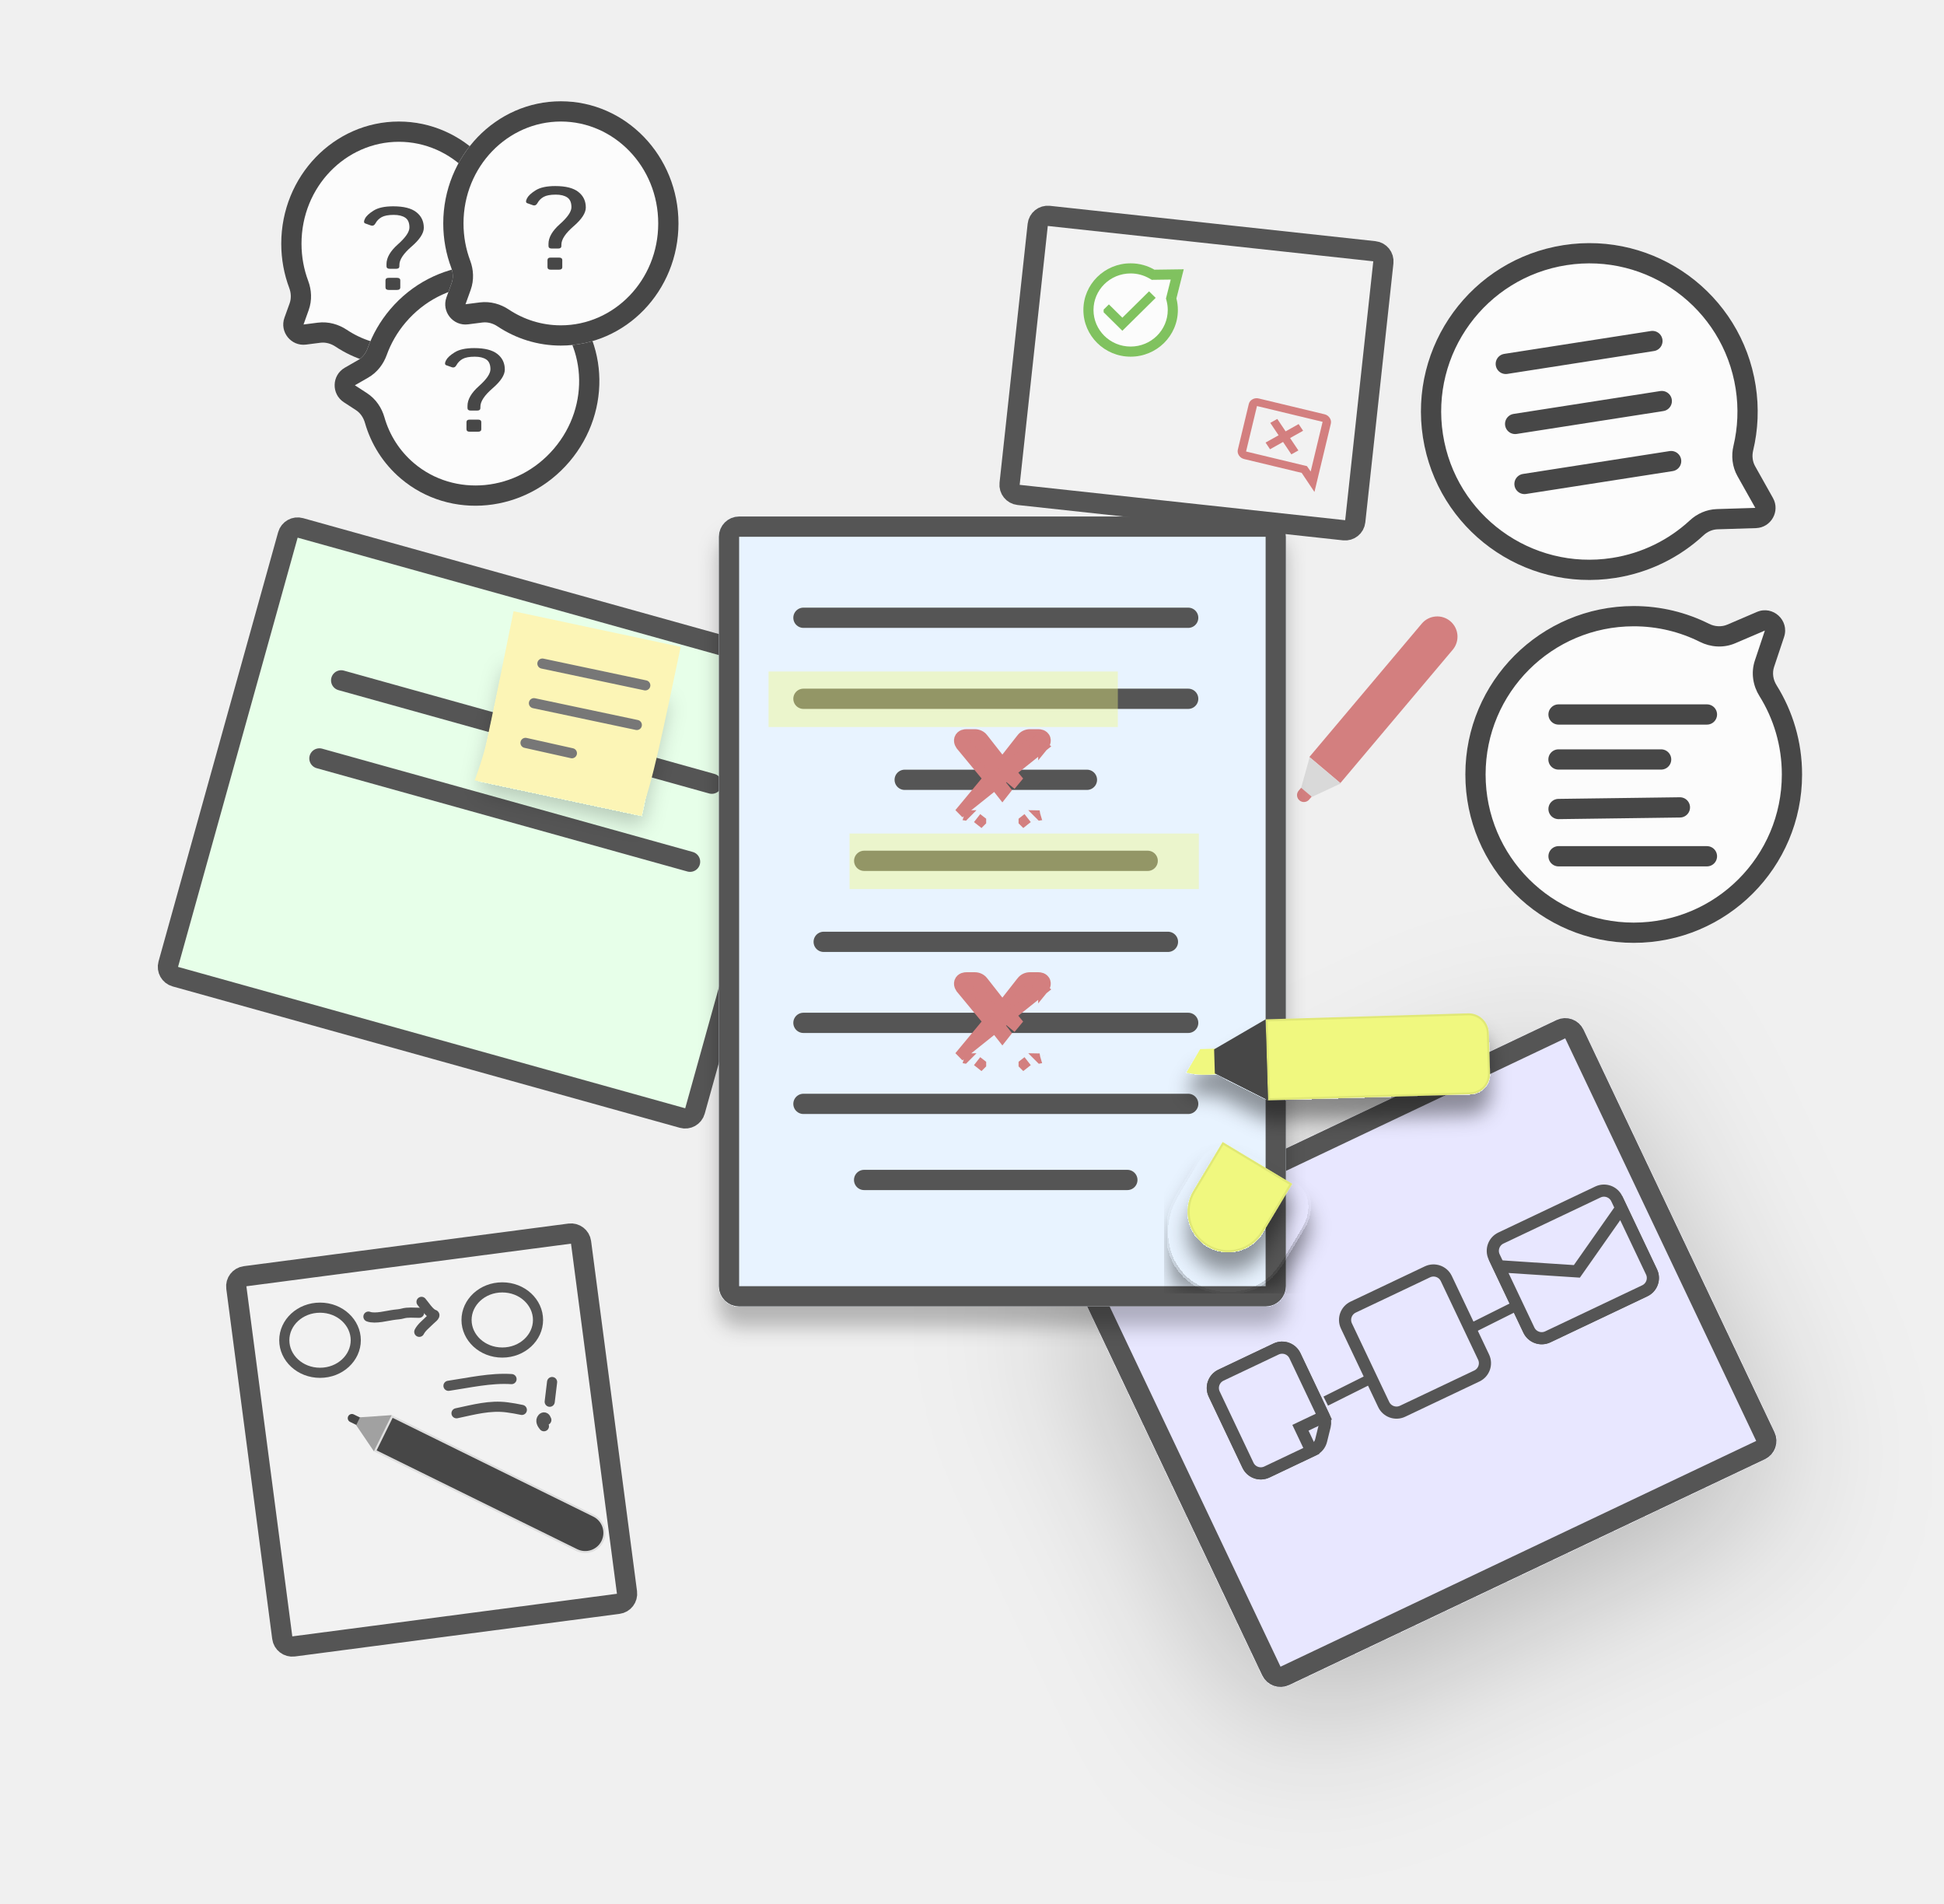
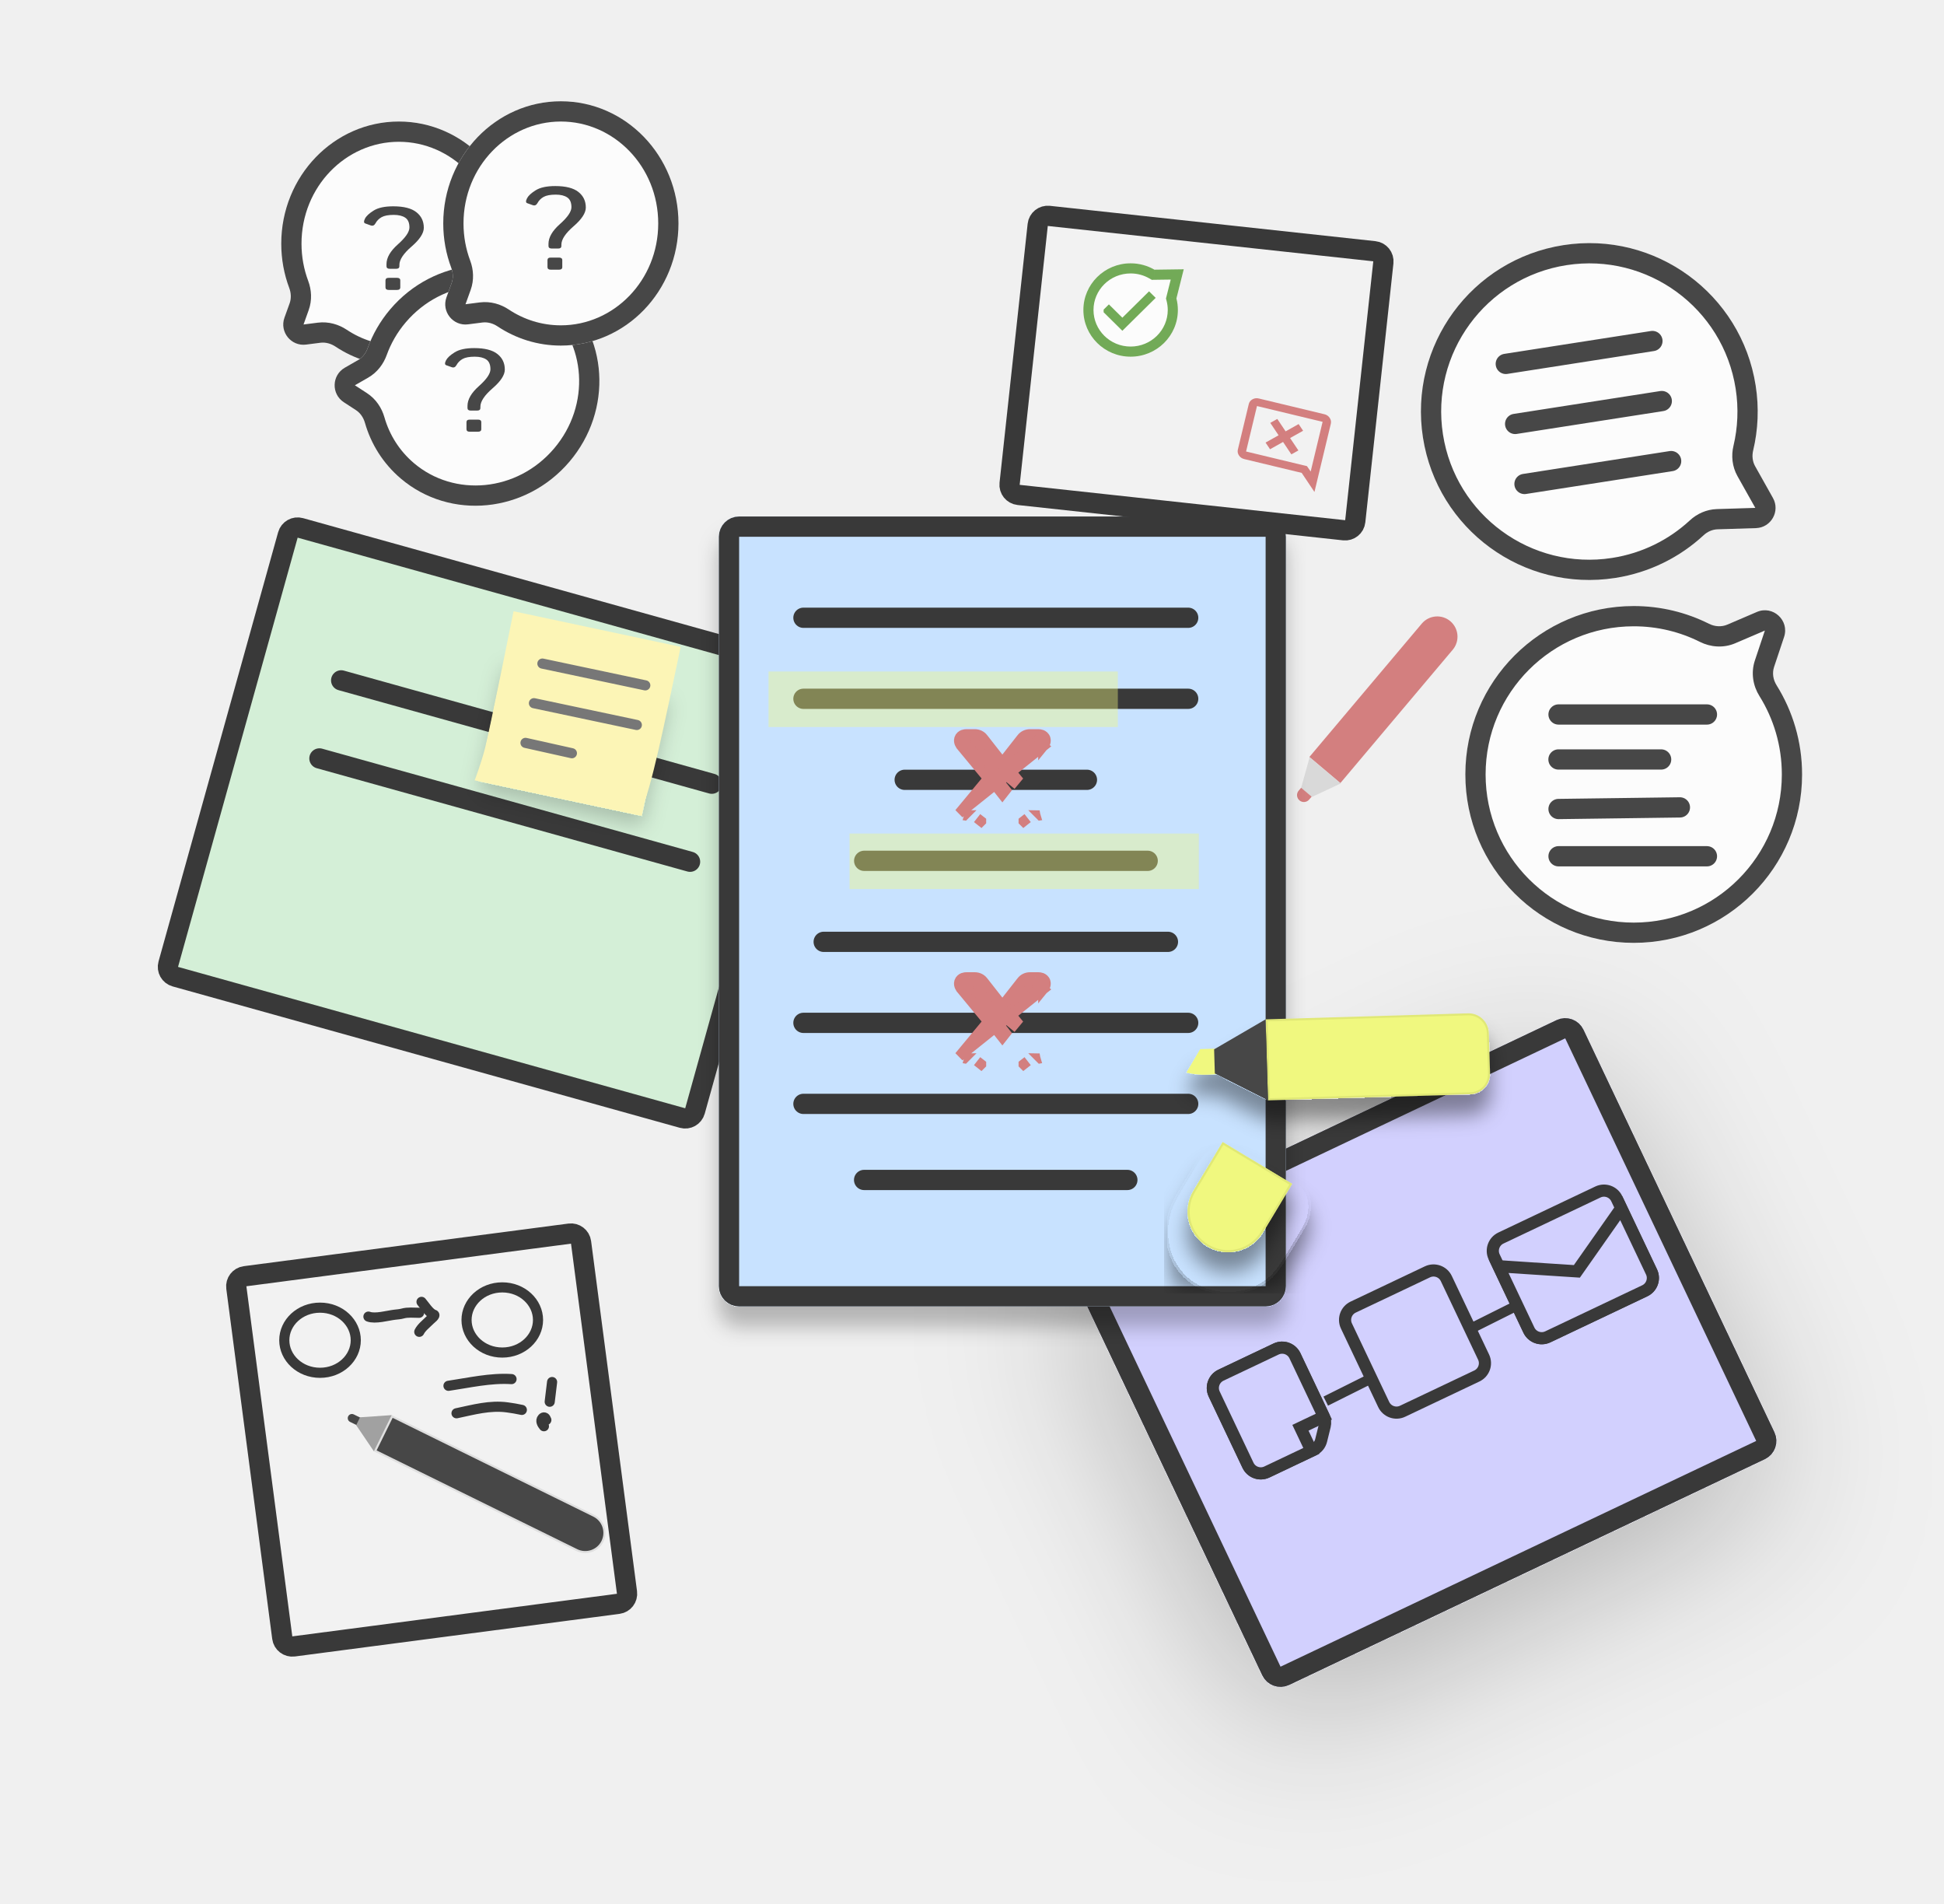
<svg xmlns="http://www.w3.org/2000/svg" width="96" height="94" viewBox="0 0 96 94" fill="none">
  <g filter="url(#filter0_d_549_2434)">
-     <rect x="52.473" y="61.937" width="28" height="24" rx="1" transform="rotate(-25.3851 52.4729 61.937)" fill="#E8E7FF" />
-     <rect x="53.139" y="62.174" width="27" height="23" rx="0.5" transform="rotate(-25.3851 53.139 62.1744)" stroke="#555555" />
+     <rect x="52.473" y="61.937" width="28" height="24" rx="1" transform="rotate(-25.3851 52.4729 61.937)" fill="#D2D0FE" />
+     <rect x="53.139" y="62.174" width="27" height="23" rx="0.5" transform="rotate(-25.3851 53.139 62.1744)" stroke="#393939" />
  </g>
-   <line x1="65.469" y1="69.175" x2="79.169" y2="62.325" stroke="#555555" stroke-width="0.5" />
-   <path d="M60.293 67.895L63.016 66.603C63.365 66.437 63.782 66.586 63.948 66.935L65.371 69.934C65.441 70.08 65.457 70.245 65.418 70.402L65.241 71.119C65.191 71.322 65.051 71.493 64.862 71.583L62.561 72.675C62.212 72.84 61.794 72.692 61.629 72.342L59.961 68.828C59.795 68.478 59.944 68.061 60.293 67.895Z" fill="#E8E7FF" stroke="#555555" stroke-width="0.6" />
-   <path d="M64.49 70.362L64.219 70.491L64.348 70.762L64.76 71.631L62.561 72.675C62.212 72.84 61.794 72.692 61.629 72.342L59.961 68.828C59.795 68.478 59.944 68.061 60.293 67.895L63.016 66.603C63.365 66.437 63.782 66.586 63.948 66.935L65.375 69.942L64.49 70.362Z" fill="#E8E7FF" stroke="#555555" stroke-width="0.6" />
-   <rect x="66.191" y="64.834" width="5.46" height="5.691" rx="0.7" transform="rotate(-25.39 66.1907 64.8343)" fill="#E8E7FF" stroke="#555555" stroke-width="0.6" />
-   <rect x="73.486" y="61.424" width="6.702" height="5.4" rx="0.7" transform="rotate(-25.39 73.4861 61.4236)" fill="#E8E7FF" stroke="#555555" stroke-width="0.6" />
-   <path d="M77.967 62.631L80.061 59.648L81.556 62.796C81.722 63.145 81.573 63.563 81.224 63.728L76.434 66.002C76.085 66.168 75.667 66.019 75.501 65.67L74.005 62.517L77.702 62.758L77.87 62.769L77.967 62.631Z" fill="#E8E7FF" stroke="#555555" stroke-width="0.6" />
-   <rect x="14.351" y="25.929" width="27" height="23" rx="0.5" transform="rotate(15.5731 14.3511 25.9289)" fill="#E7FFE9" stroke="#555555" />
-   <line x1="16.848" y1="33.591" x2="35.15" y2="38.692" stroke="#555555" stroke-linecap="round" />
-   <line x1="15.774" y1="37.445" x2="34.077" y2="42.545" stroke="#555555" stroke-linecap="round" />
+   <line x1="65.469" y1="69.175" x2="79.169" y2="62.325" stroke="#393939" stroke-width="0.5" />
+   <path d="M59.961 68.828C59.795 68.478 59.944 68.061 60.293 67.895L63.016 66.603C63.365 66.437 63.782 66.586 63.948 66.935L65.371 69.934C65.441 70.08 65.457 70.245 65.418 70.402L65.241 71.119C65.191 71.322 65.051 71.493 64.862 71.583L62.561 72.675C62.212 72.84 61.794 72.692 61.629 72.342L59.961 68.828Z" fill="#D2D0FE" stroke="#393939" stroke-width="0.6" />
+   <path d="M64.348 70.762L64.76 71.631L62.561 72.675C62.212 72.84 61.794 72.692 61.629 72.342L59.961 68.828C59.795 68.478 59.944 68.061 60.293 67.895L63.016 66.603C63.365 66.437 63.782 66.586 63.948 66.935L65.375 69.942L64.49 70.362L64.219 70.491L64.348 70.762Z" fill="#D2D0FE" stroke="#393939" stroke-width="0.6" />
+   <rect x="66.191" y="64.834" width="5.46" height="5.691" rx="0.7" transform="rotate(-25.39 66.1907 64.8343)" fill="#D2D0FE" stroke="#393939" stroke-width="0.6" />
+   <rect x="73.486" y="61.424" width="6.702" height="5.4" rx="0.7" transform="rotate(-25.39 73.4861 61.4236)" fill="#D2D0FE" stroke="#393939" stroke-width="0.6" />
+   <path d="M77.967 62.631L80.061 59.648L81.556 62.796C81.722 63.145 81.573 63.563 81.224 63.728L76.434 66.002C76.085 66.168 75.667 66.019 75.501 65.67L74.005 62.517L77.702 62.758L77.87 62.769L77.967 62.631Z" fill="#D2D0FE" stroke="#393939" stroke-width="0.6" />
+   <rect x="14.351" y="25.929" width="27" height="23" rx="0.5" transform="rotate(15.5731 14.3511 25.9289)" fill="#D4EFD7" stroke="#393939" />
+   <line x1="16.848" y1="33.591" x2="35.15" y2="38.692" stroke="#393939" stroke-linecap="round" />
+   <line x1="15.774" y1="37.445" x2="34.077" y2="42.545" stroke="#393939" stroke-linecap="round" />
  <mask id="path-12-inside-1_549_2434" fill="white">
    <path fill-rule="evenodd" clip-rule="evenodd" d="M86.674 23.019C86.542 22.784 86.513 22.507 86.575 22.245C86.819 21.224 86.872 20.139 86.7 19.038C85.992 14.501 81.741 11.396 77.204 12.103C72.666 12.811 69.562 17.063 70.269 21.6C70.977 26.137 75.228 29.242 79.766 28.534C81.461 28.27 82.957 27.51 84.129 26.426C84.318 26.25 84.561 26.141 84.818 26.133L86.713 26.074C87.463 26.051 87.921 25.239 87.553 24.585L86.674 23.019Z" />
  </mask>
  <path fill-rule="evenodd" clip-rule="evenodd" d="M86.674 23.019C86.542 22.784 86.513 22.507 86.575 22.245C86.819 21.224 86.872 20.139 86.7 19.038C85.992 14.501 81.741 11.396 77.204 12.103C72.666 12.811 69.562 17.063 70.269 21.6C70.977 26.137 75.228 29.242 79.766 28.534C81.461 28.27 82.957 27.51 84.129 26.426C84.318 26.25 84.561 26.141 84.818 26.133L86.713 26.074C87.463 26.051 87.921 25.239 87.553 24.585L86.674 23.019Z" fill="#FCFCFC" />
  <path d="M84.129 26.426L84.808 27.159L84.129 26.426ZM84.818 26.133L84.849 27.133L84.818 26.133ZM87.553 24.585L86.682 25.075L87.553 24.585ZM86.575 22.245L87.548 22.477L86.575 22.245ZM86.674 23.019L85.802 23.509L86.674 23.019ZM85.712 19.192C85.863 20.163 85.816 21.116 85.603 22.013L87.548 22.477C87.821 21.331 87.88 20.116 87.688 18.884L85.712 19.192ZM77.358 13.091C81.349 12.469 85.089 15.2 85.712 19.192L87.688 18.884C86.895 13.801 82.132 10.323 77.049 11.115L77.358 13.091ZM71.257 21.446C70.635 17.454 73.366 13.714 77.358 13.091L77.049 11.115C71.966 11.908 68.488 16.671 69.281 21.754L71.257 21.446ZM79.611 27.546C75.62 28.169 71.879 25.437 71.257 21.446L69.281 21.754C70.074 26.837 74.837 30.315 79.92 29.522L79.611 27.546ZM83.449 25.692C82.419 26.645 81.105 27.313 79.611 27.546L79.92 29.522C81.818 29.226 83.495 28.375 84.808 27.159L83.449 25.692ZM86.682 25.075L84.787 25.134L84.849 27.133L86.744 27.074L86.682 25.075ZM85.802 23.509L86.682 25.075L88.425 24.095L87.545 22.529L85.802 23.509ZM84.808 27.159C84.823 27.146 84.835 27.139 84.843 27.135C84.851 27.132 84.853 27.133 84.849 27.133L84.787 25.134C84.264 25.15 83.796 25.37 83.449 25.692L84.808 27.159ZM86.744 27.074C88.245 27.027 89.161 25.404 88.425 24.095L86.682 25.075L86.682 25.075L86.744 27.074ZM85.603 22.013C85.488 22.493 85.534 23.032 85.802 23.509L87.545 22.529C87.547 22.532 87.545 22.531 87.544 22.522C87.543 22.513 87.543 22.497 87.548 22.477L85.603 22.013Z" fill="#474747" mask="url(#path-12-inside-1_549_2434)" />
  <path d="M74.36 17.966L81.601 16.837" stroke="#474747" stroke-linecap="round" />
  <path d="M74.822 20.93L82.063 19.801" stroke="#474747" stroke-linecap="round" />
  <path d="M75.284 23.894L82.525 22.765" stroke="#474747" stroke-linecap="round" />
  <mask id="path-17-inside-2_549_2434" fill="white">
    <path fill-rule="evenodd" clip-rule="evenodd" d="M14.302 14.976C14.389 14.732 14.375 14.464 14.284 14.22C14.029 13.542 13.889 12.803 13.889 12.031C13.889 8.7 16.489 6 19.697 6C22.905 6 25.505 8.7 25.505 12.031C25.505 15.362 22.905 18.062 19.697 18.062C18.544 18.062 17.47 17.713 16.567 17.112C16.346 16.965 16.082 16.889 15.818 16.923L15.116 17.013C14.375 17.109 13.794 16.387 14.047 15.683L14.302 14.976Z" />
  </mask>
  <path fill-rule="evenodd" clip-rule="evenodd" d="M14.302 14.976C14.389 14.732 14.375 14.464 14.284 14.22C14.029 13.542 13.889 12.803 13.889 12.031C13.889 8.7 16.489 6 19.697 6C22.905 6 25.505 8.7 25.505 12.031C25.505 15.362 22.905 18.062 19.697 18.062C18.544 18.062 17.47 17.713 16.567 17.112C16.346 16.965 16.082 16.889 15.818 16.923L15.116 17.013C14.375 17.109 13.794 16.387 14.047 15.683L14.302 14.976Z" fill="#FCFCFC" />
  <path d="M16.567 17.112L17.121 16.279L16.567 17.112ZM15.818 16.923L15.946 17.915L15.818 16.923ZM15.116 17.013L15.244 18.005L15.116 17.013ZM14.047 15.683L13.106 15.345L14.047 15.683ZM14.302 14.976L13.361 14.638L14.302 14.976ZM14.889 12.031C14.889 12.682 15.007 13.301 15.22 13.869L13.348 14.572C13.051 13.782 12.889 12.925 12.889 12.031H14.889ZM19.697 7C17.077 7 14.889 9.217 14.889 12.031H12.889C12.889 8.184 15.902 5 19.697 5V7ZM24.505 12.031C24.505 9.217 22.317 7 19.697 7V5C23.492 5 26.505 8.184 26.505 12.031H24.505ZM19.697 17.062C22.317 17.062 24.505 14.845 24.505 12.031H26.505C26.505 15.878 23.492 19.062 19.697 19.062V17.062ZM17.121 16.279C17.867 16.776 18.75 17.062 19.697 17.062V19.062C18.339 19.062 17.073 18.65 16.013 17.944L17.121 16.279ZM14.989 16.021L15.69 15.931L15.946 17.915L15.244 18.005L14.989 16.021ZM15.242 15.315L14.989 16.021L13.106 15.345L13.361 14.638L15.242 15.315ZM16.013 17.944C15.988 17.928 15.968 17.92 15.955 17.917C15.944 17.914 15.941 17.915 15.946 17.915L15.69 15.931C16.229 15.862 16.731 16.02 17.121 16.279L16.013 17.944ZM15.244 18.005C13.761 18.196 12.601 16.752 13.106 15.345L14.989 16.021V16.021L15.244 18.005ZM15.22 13.869C15.382 14.301 15.422 14.815 15.242 15.315L13.361 14.638C13.359 14.643 13.361 14.641 13.36 14.629C13.36 14.617 13.357 14.597 13.348 14.572L15.22 13.869Z" fill="#474747" mask="url(#path-17-inside-2_549_2434)" />
  <path d="M18.037 11.032C17.962 11.006 17.958 10.925 18.026 10.79C18.091 10.664 18.233 10.532 18.453 10.395C18.675 10.256 18.997 10.186 19.419 10.186C19.938 10.186 20.319 10.283 20.563 10.477C20.807 10.669 20.929 10.925 20.929 11.247C20.929 11.515 20.727 11.824 20.324 12.172C19.924 12.518 19.723 12.82 19.723 13.08V13.144C19.723 13.229 19.669 13.271 19.561 13.271H19.249C19.141 13.271 19.086 13.229 19.086 13.144V13.04C19.086 12.722 19.274 12.396 19.651 12.062C20.03 11.725 20.219 11.448 20.219 11.23C20.219 11 20.15 10.84 20.013 10.748C19.875 10.655 19.686 10.609 19.445 10.609C19.179 10.609 18.979 10.647 18.844 10.722C18.711 10.797 18.61 10.9 18.54 11.03C18.484 11.131 18.406 11.164 18.305 11.128L18.037 11.032ZM19.198 14.315C19.09 14.315 19.036 14.272 19.036 14.188V13.844C19.036 13.759 19.09 13.717 19.198 13.717H19.604C19.712 13.717 19.767 13.759 19.767 13.844V14.188C19.767 14.272 19.712 14.315 19.604 14.315H19.198Z" fill="#474747" />
  <mask id="path-20-inside-3_549_2434" fill="white">
    <path fill-rule="evenodd" clip-rule="evenodd" d="M17.678 17.78C17.904 17.651 18.067 17.438 18.155 17.193C18.4 16.511 18.772 15.857 19.272 15.269C21.43 12.731 25.16 12.358 27.603 14.436C30.047 16.514 30.279 20.255 28.122 22.793C25.965 25.33 22.235 25.703 19.791 23.626C18.913 22.879 18.32 21.918 18.021 20.875C17.948 20.619 17.796 20.39 17.573 20.246L16.98 19.86C16.353 19.453 16.379 18.526 17.027 18.154L17.678 17.78Z" />
  </mask>
  <path fill-rule="evenodd" clip-rule="evenodd" d="M17.678 17.78C17.904 17.651 18.067 17.438 18.155 17.193C18.4 16.511 18.772 15.857 19.272 15.269C21.43 12.731 25.16 12.358 27.603 14.436C30.047 16.514 30.279 20.255 28.122 22.793C25.965 25.33 22.235 25.703 19.791 23.626C18.913 22.879 18.32 21.918 18.021 20.875C17.948 20.619 17.796 20.39 17.573 20.246L16.98 19.86C16.353 19.453 16.379 18.526 17.027 18.154L17.678 17.78Z" fill="#FCFCFC" />
  <path d="M18.021 20.875L18.983 20.599L18.021 20.875ZM17.573 20.246L18.118 19.407L17.573 20.246ZM16.98 19.86L16.435 20.698L16.98 19.86ZM17.027 18.154L17.525 19.022L17.027 18.154ZM18.155 17.193L19.096 17.531L18.155 17.193ZM17.678 17.78L18.176 18.648L17.678 17.78ZM20.034 15.917C19.612 16.413 19.301 16.961 19.096 17.531L17.214 16.854C17.499 16.06 17.931 15.302 18.51 14.621L20.034 15.917ZM26.956 15.198C24.959 13.501 21.857 13.773 20.034 15.917L18.51 14.621C21.002 11.69 25.36 11.216 28.251 13.674L26.956 15.198ZM27.36 22.145C29.183 20.001 28.952 16.895 26.956 15.198L28.251 13.674C31.142 16.132 31.376 20.509 28.884 23.44L27.36 22.145ZM20.439 22.864C22.435 24.561 25.537 24.289 27.36 22.145L28.884 23.44C26.392 26.372 22.035 26.846 19.143 24.388L20.439 22.864ZM18.983 20.599C19.23 21.461 19.717 22.25 20.439 22.864L19.143 24.388C18.109 23.508 17.411 22.375 17.06 21.15L18.983 20.599ZM17.525 19.022L18.118 19.407L17.029 21.084L16.435 20.698L17.525 19.022ZM18.176 18.648L17.525 19.022L16.529 17.287L17.181 16.913L18.176 18.648ZM17.06 21.15C17.052 21.122 17.041 21.102 17.034 21.092C17.027 21.082 17.024 21.081 17.029 21.084L18.118 19.407C18.574 19.703 18.854 20.149 18.983 20.599L17.06 21.15ZM16.435 20.698C15.181 19.884 15.232 18.032 16.529 17.287L17.525 19.022L17.525 19.022L16.435 20.698ZM19.096 17.531C18.939 17.966 18.637 18.384 18.176 18.648L17.181 16.913C17.177 16.916 17.179 16.915 17.186 16.906C17.194 16.897 17.204 16.88 17.214 16.854L19.096 17.531Z" fill="#474747" mask="url(#path-20-inside-3_549_2434)" />
  <path d="M22.037 18.032C21.962 18.006 21.958 17.925 22.026 17.79C22.091 17.664 22.233 17.532 22.453 17.395C22.675 17.256 22.997 17.186 23.419 17.186C23.938 17.186 24.319 17.283 24.563 17.477C24.807 17.669 24.929 17.925 24.929 18.247C24.929 18.516 24.727 18.824 24.324 19.172C23.924 19.518 23.723 19.82 23.723 20.08V20.145C23.723 20.229 23.669 20.271 23.561 20.271H23.249C23.141 20.271 23.086 20.229 23.086 20.145V20.04C23.086 19.723 23.274 19.396 23.651 19.062C24.03 18.725 24.219 18.448 24.219 18.23C24.219 18 24.15 17.84 24.013 17.748C23.875 17.656 23.686 17.61 23.445 17.61C23.179 17.61 22.979 17.647 22.844 17.722C22.711 17.797 22.61 17.9 22.54 18.03C22.484 18.131 22.406 18.164 22.305 18.128L22.037 18.032ZM23.198 21.315C23.09 21.315 23.036 21.273 23.036 21.188V20.844C23.036 20.759 23.09 20.717 23.198 20.717H23.604C23.712 20.717 23.767 20.759 23.767 20.844V21.188C23.767 21.273 23.712 21.315 23.604 21.315H23.198Z" fill="#474747" />
  <mask id="path-23-inside-4_549_2434" fill="white">
    <path fill-rule="evenodd" clip-rule="evenodd" d="M22.302 13.976C22.39 13.732 22.375 13.464 22.284 13.22C22.029 12.542 21.889 11.803 21.889 11.031C21.889 7.7 24.489 5 27.697 5C30.905 5 33.505 7.7 33.505 11.031C33.505 14.362 30.905 17.062 27.697 17.062C26.544 17.062 25.47 16.713 24.567 16.112C24.346 15.965 24.082 15.889 23.818 15.923L23.116 16.013C22.375 16.109 21.794 15.387 22.047 14.683L22.302 13.976Z" />
  </mask>
  <path fill-rule="evenodd" clip-rule="evenodd" d="M22.302 13.976C22.39 13.732 22.375 13.464 22.284 13.22C22.029 12.542 21.889 11.803 21.889 11.031C21.889 7.7 24.489 5 27.697 5C30.905 5 33.505 7.7 33.505 11.031C33.505 14.362 30.905 17.062 27.697 17.062C26.544 17.062 25.47 16.713 24.567 16.112C24.346 15.965 24.082 15.889 23.818 15.923L23.116 16.013C22.375 16.109 21.794 15.387 22.047 14.683L22.302 13.976Z" fill="#FCFCFC" />
  <path d="M24.567 16.112L25.121 15.279L24.567 16.112ZM23.818 15.923L23.946 16.915L23.818 15.923ZM23.116 16.013L23.244 17.005L23.116 16.013ZM22.047 14.683L21.106 14.345L22.047 14.683ZM22.302 13.976L21.36 13.638L22.302 13.976ZM22.889 11.031C22.889 11.682 23.007 12.301 23.22 12.869L21.348 13.572C21.051 12.782 20.889 11.925 20.889 11.031H22.889ZM27.697 6C25.077 6 22.889 8.217 22.889 11.031H20.889C20.889 7.184 23.902 4 27.697 4V6ZM32.505 11.031C32.505 8.217 30.317 6 27.697 6V4C31.492 4 34.505 7.184 34.505 11.031H32.505ZM27.697 16.062C30.317 16.062 32.505 13.845 32.505 11.031H34.505C34.505 14.878 31.492 18.062 27.697 18.062V16.062ZM25.121 15.279C25.867 15.776 26.75 16.062 27.697 16.062V18.062C26.339 18.062 25.073 17.65 24.013 16.944L25.121 15.279ZM22.988 15.021L23.69 14.931L23.946 16.915L23.244 17.005L22.988 15.021ZM23.242 14.315L22.988 15.021L21.106 14.345L21.36 13.638L23.242 14.315ZM24.013 16.944C23.988 16.928 23.968 16.92 23.955 16.917C23.944 16.914 23.941 16.915 23.946 16.915L23.69 14.931C24.229 14.862 24.731 15.02 25.121 15.279L24.013 16.944ZM23.244 17.005C21.761 17.196 20.601 15.752 21.106 14.345L22.988 15.021V15.021L23.244 17.005ZM23.22 12.869C23.382 13.301 23.422 13.815 23.242 14.315L21.36 13.638C21.359 13.643 21.361 13.641 21.36 13.629C21.36 13.617 21.357 13.597 21.348 13.572L23.22 12.869Z" fill="#474747" mask="url(#path-23-inside-4_549_2434)" />
  <path d="M26.037 10.032C25.962 10.006 25.958 9.925 26.026 9.79C26.091 9.664 26.233 9.532 26.453 9.395C26.675 9.256 26.997 9.186 27.419 9.186C27.938 9.186 28.319 9.283 28.563 9.477C28.807 9.669 28.929 9.925 28.929 10.247C28.929 10.515 28.727 10.824 28.324 11.172C27.924 11.518 27.723 11.82 27.723 12.08V12.144C27.723 12.229 27.669 12.271 27.561 12.271H27.249C27.141 12.271 27.086 12.229 27.086 12.144V12.04C27.086 11.722 27.274 11.396 27.651 11.062C28.03 10.725 28.219 10.448 28.219 10.23C28.219 10 28.15 9.84 28.013 9.748C27.875 9.655 27.686 9.609 27.445 9.609C27.179 9.609 26.979 9.647 26.844 9.722C26.711 9.797 26.61 9.9 26.54 10.03C26.484 10.131 26.406 10.164 26.305 10.128L26.037 10.032ZM27.198 13.315C27.09 13.315 27.036 13.272 27.036 13.188V12.844C27.036 12.759 27.09 12.717 27.198 12.717H27.604C27.712 12.717 27.767 12.759 27.767 12.844V13.188C27.767 13.272 27.712 13.315 27.604 13.315H27.198Z" fill="#474747" />
  <mask id="path-26-inside-5_549_2434" fill="white">
    <path fill-rule="evenodd" clip-rule="evenodd" d="M87.732 33.831C87.562 33.56 87.508 33.228 87.61 32.925L88.103 31.449C88.377 30.63 87.554 29.873 86.761 30.212L85.3 30.838C85.01 30.962 84.68 30.939 84.398 30.798C83.279 30.237 82.015 29.921 80.678 29.921C76.086 29.921 72.363 33.644 72.363 38.236C72.363 42.828 76.086 46.55 80.678 46.55C85.27 46.55 88.992 42.828 88.992 38.236C88.992 36.618 88.531 35.109 87.732 33.831Z" />
  </mask>
  <path fill-rule="evenodd" clip-rule="evenodd" d="M87.732 33.831C87.562 33.56 87.508 33.228 87.61 32.925L88.103 31.449C88.377 30.63 87.554 29.873 86.761 30.212L85.3 30.838C85.01 30.962 84.68 30.939 84.398 30.798C83.279 30.237 82.015 29.921 80.678 29.921C76.086 29.921 72.363 33.644 72.363 38.236C72.363 42.828 76.086 46.55 80.678 46.55C85.27 46.55 88.992 42.828 88.992 38.236C88.992 36.618 88.531 35.109 87.732 33.831Z" fill="#FCFCFC" />
  <path d="M85.3 30.838L84.907 29.919L85.3 30.838ZM84.398 30.798L83.95 31.692L84.398 30.798ZM87.61 32.925L86.661 32.608L87.61 32.925ZM87.732 33.831L88.579 33.301L87.732 33.831ZM88.103 31.449L87.154 31.132L88.103 31.449ZM87.154 31.132L86.661 32.608L88.558 33.242L89.051 31.766L87.154 31.132ZM85.694 31.757L87.154 31.132L86.367 29.293L84.907 29.919L85.694 31.757ZM80.678 30.921C81.856 30.921 82.966 31.199 83.95 31.692L84.846 29.904C83.591 29.274 82.174 28.921 80.678 28.921V30.921ZM73.363 38.236C73.363 34.196 76.638 30.921 80.678 30.921V28.921C75.533 28.921 71.363 33.091 71.363 38.236H73.363ZM80.678 45.55C76.638 45.55 73.363 42.275 73.363 38.236H71.363C71.363 43.38 75.533 47.55 80.678 47.55V45.55ZM87.992 38.236C87.992 42.275 84.718 45.55 80.678 45.55V47.55C85.822 47.55 89.992 43.38 89.992 38.236H87.992ZM86.884 34.362C87.586 35.485 87.992 36.811 87.992 38.236H89.992C89.992 36.425 89.475 34.733 88.579 33.301L86.884 34.362ZM84.907 29.919C84.91 29.918 84.909 29.919 84.898 29.919C84.887 29.918 84.868 29.915 84.846 29.904L83.95 31.692C84.466 31.95 85.104 32.01 85.694 31.757L84.907 29.919ZM86.661 32.608C86.455 33.225 86.573 33.866 86.884 34.362L88.579 33.301C88.566 33.28 88.561 33.261 88.559 33.25C88.558 33.24 88.559 33.238 88.558 33.242L86.661 32.608ZM89.051 31.766C89.599 30.128 87.954 28.613 86.367 29.293L87.154 31.132L87.154 31.132L89.051 31.766Z" fill="#474747" mask="url(#path-26-inside-5_549_2434)" />
  <path d="M76.962 37.496H82.031" stroke="#474747" stroke-linecap="round" />
  <path d="M76.965 42.275H84.293" stroke="#474747" stroke-linecap="round" />
  <path d="M76.965 35.275H84.293" stroke="#474747" stroke-linecap="round" />
  <path d="M76.965 39.942L82.958 39.862" stroke="#474747" stroke-linecap="round" />
  <path d="M71.74 32.078C72.096 31.656 72.042 31.025 71.62 30.669C71.198 30.313 70.567 30.367 70.211 30.789L71.74 32.078ZM66.19 38.662L71.74 32.078L70.211 30.789L64.661 37.373L66.19 38.662Z" fill="#D37F7F" />
  <path d="M64.782 39.347L64.252 38.901L64.674 37.384L66.213 38.681L64.782 39.347Z" fill="#D9D9D9" />
  <path d="M64.65 39.476C64.529 39.62 64.314 39.638 64.171 39.517C64.028 39.396 64.009 39.182 64.13 39.038L64.253 38.893L64.772 39.331L64.65 39.476Z" fill="#D37F7F" />
  <g filter="url(#filter1_d_549_2434)">
-     <path d="M35.5 26.5C35.5 25.948 35.948 25.5 36.5 25.5H62.5C63.052 25.5 63.5 25.948 63.5 26.5V63.5C63.5 64.052 63.052 64.5 62.5 64.5H36.5C35.948 64.5 35.5 64.052 35.5 63.5V26.5Z" fill="#E8F3FF" />
-     <path d="M36 26.5C36 26.224 36.224 26 36.5 26H62.5C62.776 26 63 26.224 63 26.5V63.5C63 63.776 62.776 64 62.5 64H36.5C36.224 64 36 63.776 36 63.5V26.5Z" stroke="#555555" />
+     <path d="M35.5 26.5C35.5 25.948 35.948 25.5 36.5 25.5H62.5C63.052 25.5 63.5 25.948 63.5 26.5V63.5C63.5 64.052 63.052 64.5 62.5 64.5H36.5C35.948 64.5 35.5 64.052 35.5 63.5V26.5Z" fill="#C8E2FF" />
+     <path d="M36 26.5C36 26.224 36.224 26 36.5 26H62.5C62.776 26 63 26.224 63 26.5V63.5C63 63.776 62.776 64 62.5 64H36.5C36.224 64 36 63.776 36 63.5V26.5Z" stroke="#393939" />
  </g>
-   <line x1="39.676" y1="30.5" x2="58.676" y2="30.5" stroke="#555555" stroke-linecap="round" />
-   <line x1="39.676" y1="34.5" x2="58.676" y2="34.5" stroke="#555555" stroke-linecap="round" />
-   <line x1="44.676" y1="38.5" x2="53.676" y2="38.5" stroke="#555555" stroke-linecap="round" />
-   <line x1="42.676" y1="42.5" x2="56.676" y2="42.5" stroke="#555555" stroke-linecap="round" />
-   <line x1="40.676" y1="46.5" x2="57.676" y2="46.5" stroke="#555555" stroke-linecap="round" />
-   <line x1="39.676" y1="50.5" x2="58.676" y2="50.5" stroke="#555555" stroke-linecap="round" />
-   <line x1="39.676" y1="54.5" x2="58.676" y2="54.5" stroke="#555555" stroke-linecap="round" />
-   <line x1="42.672" y1="58.256" x2="55.672" y2="58.256" stroke="#555555" stroke-linecap="round" />
+   <line x1="39.676" y1="30.5" x2="58.676" y2="30.5" stroke="#393939" stroke-linecap="round" />
+   <line x1="39.676" y1="34.5" x2="58.676" y2="34.5" stroke="#393939" stroke-linecap="round" />
+   <line x1="44.676" y1="38.5" x2="53.676" y2="38.5" stroke="#393939" stroke-linecap="round" />
+   <line x1="42.676" y1="42.5" x2="56.676" y2="42.5" stroke="#393939" stroke-linecap="round" />
+   <line x1="40.676" y1="46.5" x2="57.676" y2="46.5" stroke="#393939" stroke-linecap="round" />
+   <line x1="39.676" y1="50.5" x2="58.676" y2="50.5" stroke="#393939" stroke-linecap="round" />
+   <line x1="39.676" y1="54.5" x2="58.676" y2="54.5" stroke="#393939" stroke-linecap="round" />
+   <line x1="42.672" y1="58.256" x2="55.672" y2="58.256" stroke="#393939" stroke-linecap="round" />
  <rect x="37.953" y="33.153" width="17.249" height="2.742" fill="#F0F87F" fill-opacity="0.4" />
  <rect x="41.953" y="41.153" width="17.249" height="2.742" fill="#F0F87F" fill-opacity="0.4" />
  <path d="M47.372 40.156L47.372 40.156L51.518 36.844L51.325 36.684L51.518 36.843L51.518 36.844C51.551 36.804 51.584 36.758 51.607 36.706C51.629 36.657 51.657 36.569 51.626 36.47C51.59 36.36 51.505 36.303 51.439 36.278C51.378 36.255 51.316 36.25 51.267 36.25H50.867C50.699 36.25 50.549 36.319 50.443 36.455C50.443 36.455 50.443 36.455 50.443 36.456L49.5 37.659L48.557 36.456C48.557 36.455 48.557 36.455 48.557 36.455C48.451 36.319 48.301 36.25 48.133 36.25H47.733C47.684 36.25 47.622 36.255 47.561 36.278C47.495 36.303 47.41 36.36 47.374 36.47C47.343 36.569 47.371 36.657 47.393 36.706C47.416 36.758 47.449 36.804 47.482 36.843C47.482 36.844 47.482 36.844 47.482 36.844L48.799 38.436L47.372 40.156ZM50.201 38.436L50.069 38.276L49.877 38.436L50.069 38.595L50.201 38.436ZM51.271 36.75C51.277 36.75 51.28 36.751 51.28 36.751C51.28 36.751 51.277 36.75 51.272 36.749L51.271 36.75ZM51.152 36.5C51.152 36.5 51.152 36.499 51.152 36.499C51.152 36.499 51.152 36.5 51.151 36.5H51.152ZM47.848 36.5H47.849C47.848 36.5 47.848 36.499 47.848 36.499C47.848 36.499 47.848 36.5 47.848 36.5ZM47.728 36.749C47.723 36.75 47.72 36.751 47.72 36.751C47.72 36.751 47.723 36.75 47.729 36.75L47.728 36.749ZM47.618 40.251L47.619 40.25C47.612 40.25 47.609 40.249 47.609 40.249C47.609 40.249 47.612 40.25 47.618 40.251ZM47.738 40.5C47.738 40.5 47.738 40.501 47.738 40.501C47.738 40.501 47.738 40.5 47.738 40.5H47.738ZM49.659 39.009L49.5 38.807L49.341 39.009L49.5 39.211L49.659 39.009ZM50.747 40.391L50.55 40.544C50.55 40.545 50.55 40.545 50.55 40.545L50.551 40.546L50.747 40.391ZM48.45 40.544L48.253 40.391L48.449 40.546L48.45 40.545C48.45 40.545 48.45 40.545 48.45 40.544ZM51.262 40.5H51.262C51.262 40.5 51.262 40.501 51.262 40.501C51.262 40.501 51.262 40.5 51.262 40.5ZM51.381 40.25L51.382 40.251C51.388 40.25 51.391 40.249 51.391 40.249C51.391 40.249 51.388 40.25 51.381 40.25ZM49.5 38.065L49.659 37.862L49.5 38.065Z" fill="#D37F7F" stroke="#D37F7F" stroke-width="0.5" />
  <path d="M47.372 52.156L47.372 52.156L51.518 48.844L51.325 48.684L51.518 48.843L51.518 48.844C51.551 48.804 51.584 48.758 51.607 48.706C51.629 48.657 51.657 48.569 51.626 48.47C51.59 48.36 51.505 48.303 51.439 48.278C51.378 48.255 51.316 48.25 51.267 48.25H50.867C50.699 48.25 50.549 48.319 50.443 48.455C50.443 48.455 50.443 48.455 50.443 48.456L49.5 49.659L48.557 48.456C48.557 48.455 48.557 48.455 48.557 48.455C48.451 48.319 48.301 48.25 48.133 48.25H47.733C47.684 48.25 47.622 48.255 47.561 48.278C47.495 48.303 47.41 48.36 47.374 48.47C47.343 48.569 47.371 48.657 47.393 48.706C47.416 48.758 47.449 48.804 47.482 48.843C47.482 48.844 47.482 48.844 47.482 48.844L48.799 50.436L47.372 52.156ZM50.201 50.436L50.069 50.276L49.877 50.436L50.069 50.595L50.201 50.436ZM51.271 48.75C51.277 48.75 51.28 48.751 51.28 48.751C51.28 48.751 51.277 48.75 51.272 48.749L51.271 48.75ZM51.152 48.5C51.152 48.5 51.152 48.499 51.152 48.499C51.152 48.499 51.152 48.5 51.151 48.5H51.152ZM47.848 48.5H47.849C47.848 48.5 47.848 48.499 47.848 48.499C47.848 48.499 47.848 48.5 47.848 48.5ZM47.728 48.749C47.723 48.75 47.72 48.751 47.72 48.751C47.72 48.751 47.723 48.75 47.729 48.75L47.728 48.749ZM47.618 52.251L47.619 52.25C47.612 52.25 47.609 52.249 47.609 52.249C47.609 52.249 47.612 52.25 47.618 52.251ZM47.738 52.5C47.738 52.5 47.738 52.501 47.738 52.501C47.738 52.501 47.738 52.5 47.738 52.5H47.738ZM49.659 51.009L49.5 50.807L49.341 51.009L49.5 51.211L49.659 51.009ZM50.747 52.391L50.55 52.544C50.55 52.545 50.55 52.545 50.55 52.545L50.551 52.546L50.747 52.391ZM48.45 52.544L48.253 52.391L48.449 52.546L48.45 52.545C48.45 52.545 48.45 52.545 48.45 52.544ZM51.262 52.5H51.262C51.262 52.5 51.262 52.501 51.262 52.501C51.262 52.501 51.262 52.5 51.262 52.5ZM51.381 52.25L51.382 52.251C51.388 52.25 51.391 52.249 51.391 52.249C51.391 52.249 51.388 52.25 51.381 52.25ZM49.5 50.065L49.659 49.862L49.5 50.065Z" fill="#D37F7F" stroke="#D37F7F" stroke-width="0.5" />
  <g filter="url(#filter2_d_549_2434)">
    <rect x="24.939" y="32.464" width="8.234" height="6.242" transform="rotate(12.0234 24.9392 32.4644)" fill="#FCF5B6" />
  </g>
  <path d="M25.361 30.178L33.614 31.936C32.78 35.862 32.224 38.714 31.59 40.263L23.438 38.527C23.438 38.527 23.741 37.756 23.957 36.918C24.174 36.08 25.361 30.178 25.361 30.178Z" fill="#FCF5B6" />
  <line x1="26.785" y1="32.762" x2="31.866" y2="33.837" stroke="#777777" stroke-width="0.5" stroke-linecap="round" />
  <line x1="26.367" y1="34.718" x2="31.448" y2="35.793" stroke="#777777" stroke-width="0.5" stroke-linecap="round" />
  <line x1="25.951" y1="36.677" x2="28.242" y2="37.188" stroke="#777777" stroke-width="0.5" stroke-linecap="round" />
  <g filter="url(#filter3_d_549_2434)">
    <path d="M72.495 50.08C73.02 50.064 73.457 50.477 73.473 51.001L73.532 53C73.548 53.525 73.135 53.962 72.611 53.978L62.666 54.273L62.55 50.375L72.495 50.08Z" fill="#F0F87F" stroke="#E0E875" stroke-width="0.1" />
    <path d="M59.268 51.796L58.587 52.956C59.094 53.082 59.606 53.087 60.19 53.019L60.153 51.77L59.268 51.796Z" fill="#F0F87F" />
    <path fill-rule="evenodd" clip-rule="evenodd" d="M59.992 52.998L62.617 54.325L62.498 50.327L59.956 51.807L59.992 52.998Z" fill="#474747" />
    <g filter="url(#filter4_d_549_2434)">
      <path d="M58.934 58.791C58.365 59.737 58.671 60.966 59.618 61.535C60.564 62.104 61.793 61.798 62.362 60.852L63.807 58.448L60.379 56.387L58.934 58.791Z" fill="#F0F87F" />
      <path d="M58.977 58.816C58.422 59.739 58.72 60.938 59.644 61.492C60.566 62.047 61.764 61.749 62.319 60.826L63.739 58.465L60.396 56.455L58.977 58.816Z" stroke="#E0E875" stroke-width="0.1" />
    </g>
  </g>
-   <rect x="11.606" y="63.074" width="17.169" height="18.434" rx="0.5" transform="rotate(-7.47514 11.606 63.0743)" fill="#F2F2F2" stroke="#555555" />
-   <path d="M17.569 66.169C17.569 67.038 16.798 67.777 15.804 67.777C14.81 67.777 14.039 67.038 14.039 66.169C14.039 65.299 14.81 64.561 15.804 64.561C16.798 64.561 17.569 65.299 17.569 66.169Z" stroke="#555555" stroke-width="0.5" />
-   <path d="M26.569 65.169C26.569 66.038 25.798 66.777 24.804 66.777C23.81 66.777 23.039 66.038 23.039 65.169C23.039 64.299 23.81 63.56 24.804 63.56C25.798 63.56 26.569 64.299 26.569 65.169Z" stroke="#555555" stroke-width="0.5" />
-   <path d="M20.816 64.275C20.948 64.423 21.21 64.845 21.424 64.906C21.534 64.937 21.303 65.102 21.223 65.183C21.051 65.357 20.815 65.534 20.705 65.754" stroke="#555555" stroke-width="0.5" stroke-linecap="round" />
-   <path d="M22.544 69.775C23.384 69.598 24.197 69.367 25.056 69.485C25.296 69.518 25.535 69.557 25.77 69.609" stroke="#555555" stroke-width="0.5" stroke-linecap="round" />
-   <path d="M27.264 68.233L27.146 69.206" stroke="#555555" stroke-width="0.5" stroke-linecap="round" />
-   <path d="M26.98 70.107C26.959 70.166 26.965 70.084 26.956 70.058C26.927 69.978 26.852 69.948 26.785 70.02C26.669 70.143 26.776 70.318 26.861 70.415" stroke="#555555" stroke-width="0.5" stroke-linecap="round" />
-   <path d="M22.147 68.419C23.158 68.27 24.231 68.02 25.261 68.088" stroke="#555555" stroke-width="0.5" stroke-linecap="round" />
-   <path d="M18.194 65.003C18.534 65.13 19.14 64.95 19.494 64.909C19.614 64.895 19.764 64.885 19.882 64.851C20.139 64.778 20.428 64.814 20.695 64.814" stroke="#555555" stroke-width="0.5" stroke-linecap="round" />
+   <rect x="11.606" y="63.074" width="17.169" height="18.434" rx="0.5" transform="rotate(-7.47514 11.606 63.0743)" fill="#F2F2F2" stroke="#393939" />
+   <path d="M17.569 66.169C17.569 67.038 16.798 67.777 15.804 67.777C14.81 67.777 14.039 67.038 14.039 66.169C14.039 65.299 14.81 64.561 15.804 64.561C16.798 64.561 17.569 65.299 17.569 66.169Z" stroke="#393939" stroke-width="0.5" />
+   <path d="M26.569 65.169C26.569 66.038 25.798 66.777 24.804 66.777C23.81 66.777 23.039 66.038 23.039 65.169C23.039 64.299 23.81 63.56 24.804 63.56C25.798 63.56 26.569 64.299 26.569 65.169Z" stroke="#393939" stroke-width="0.5" />
+   <path d="M20.816 64.275C20.948 64.423 21.21 64.845 21.424 64.906C21.534 64.937 21.303 65.102 21.223 65.183C21.051 65.357 20.815 65.534 20.705 65.754" stroke="#393939" stroke-width="0.5" stroke-linecap="round" />
+   <path d="M22.544 69.775C23.384 69.598 24.197 69.367 25.056 69.485C25.296 69.518 25.535 69.557 25.77 69.609" stroke="#393939" stroke-width="0.5" stroke-linecap="round" />
+   <path d="M27.264 68.233L27.146 69.206" stroke="#393939" stroke-width="0.5" stroke-linecap="round" />
+   <path d="M26.98 70.107C26.959 70.166 26.965 70.084 26.956 70.058C26.927 69.978 26.852 69.948 26.785 70.02C26.669 70.143 26.776 70.318 26.861 70.415" stroke="#393939" stroke-width="0.5" stroke-linecap="round" />
+   <path d="M22.147 68.419C23.158 68.27 24.231 68.02 25.261 68.088" stroke="#393939" stroke-width="0.5" stroke-linecap="round" />
+   <path d="M18.194 65.003C18.534 65.13 19.14 64.95 19.494 64.909C19.614 64.895 19.764 64.885 19.882 64.851C20.139 64.778 20.428 64.814 20.695 64.814" stroke="#393939" stroke-width="0.5" stroke-linecap="round" />
  <path d="M17.288 70.201C17.186 70.151 17.144 70.028 17.194 69.926C17.244 69.824 17.367 69.782 17.47 69.832L17.888 70.038L17.706 70.407L17.288 70.201Z" fill="#474747" />
  <path d="M18.531 71.631L19.366 69.934L29.319 74.832C29.788 75.063 29.98 75.63 29.75 76.099C29.519 76.567 28.952 76.76 28.484 76.53L18.531 71.631Z" fill="#474747" stroke="#DFDFDF" stroke-width="0.1" />
  <path d="M17.589 70.362L17.78 69.974L19.343 69.867L18.464 71.654L17.589 70.362Z" fill="#A1A1A1" />
-   <rect x="51.299" y="10.605" width="17.169" height="13.857" rx="0.5" transform="rotate(6.19621 51.2993 10.605)" fill="#F2F2F2" stroke="#555555" />
+   <rect x="51.299" y="10.605" width="17.169" height="13.857" rx="0.5" transform="rotate(6.19621 51.2993 10.605)" fill="#F2F2F2" stroke="#393939" />
  <mask id="path-72-inside-6_549_2434" fill="white">
    <path fill-rule="evenodd" clip-rule="evenodd" d="M55.833 17.61C57.122 17.61 58.167 16.578 58.167 15.305C58.167 15.108 58.142 14.918 58.095 14.736L58.457 13.294L57.009 13.314C56.664 13.114 56.262 13 55.833 13C54.545 13 53.5 14.032 53.5 15.305C53.5 16.578 54.545 17.61 55.833 17.61Z" />
  </mask>
  <path fill-rule="evenodd" clip-rule="evenodd" d="M55.833 17.61C57.122 17.61 58.167 16.578 58.167 15.305C58.167 15.108 58.142 14.918 58.095 14.736L58.457 13.294L57.009 13.314C56.664 13.114 56.262 13 55.833 13C54.545 13 53.5 14.032 53.5 15.305C53.5 16.578 54.545 17.61 55.833 17.61Z" fill="#FCFCFC" />
-   <path d="M58.095 14.736L57.61 14.614L57.579 14.737L57.611 14.86L58.095 14.736ZM58.457 13.294L58.942 13.416L59.101 12.786L58.451 12.794L58.457 13.294ZM57.009 13.314L56.759 13.747L56.879 13.816L57.016 13.814L57.009 13.314ZM57.667 15.305C57.667 16.296 56.852 17.11 55.833 17.11V18.11C57.392 18.11 58.667 16.86 58.667 15.305H57.667ZM57.611 14.86C57.647 15.002 57.667 15.151 57.667 15.305H58.667C58.667 15.066 58.636 14.833 58.579 14.611L57.611 14.86ZM57.972 13.172L57.61 14.614L58.58 14.857L58.942 13.416L57.972 13.172ZM57.016 13.814L58.464 13.794L58.451 12.794L57.003 12.814L57.016 13.814ZM55.833 13.5C56.172 13.5 56.488 13.59 56.759 13.747L57.26 12.881C56.84 12.639 56.352 12.5 55.833 12.5V13.5ZM54 15.305C54 14.314 54.815 13.5 55.833 13.5V12.5C54.274 12.5 53 13.75 53 15.305H54ZM55.833 17.11C54.815 17.11 54 16.296 54 15.305H53C53 16.86 54.274 18.11 55.833 18.11V17.11Z" fill="#80C25F" mask="url(#path-72-inside-6_549_2434)" />
+   <path d="M58.095 14.736L57.61 14.614L57.579 14.737L57.611 14.86L58.095 14.736ZM58.457 13.294L58.942 13.416L59.101 12.786L58.451 12.794L58.457 13.294ZM57.009 13.314L56.759 13.747L56.879 13.816L57.016 13.814L57.009 13.314ZM57.667 15.305C57.667 16.296 56.852 17.11 55.833 17.11V18.11C57.392 18.11 58.667 16.86 58.667 15.305H57.667ZM57.611 14.86C57.647 15.002 57.667 15.151 57.667 15.305H58.667C58.667 15.066 58.636 14.833 58.579 14.611L57.611 14.86ZM57.972 13.172L57.61 14.614L58.58 14.857L58.942 13.416L57.972 13.172ZM57.016 13.814L58.464 13.794L58.451 12.794L57.003 12.814L57.016 13.814ZM55.833 13.5C56.172 13.5 56.488 13.59 56.759 13.747L57.26 12.881C56.84 12.639 56.352 12.5 55.833 12.5V13.5ZM54 15.305C54 14.314 54.815 13.5 55.833 13.5V12.5C54.274 12.5 53 13.75 53 15.305H54ZM55.833 17.11C54.815 17.11 54 16.296 54 15.305H53C53 16.86 54.274 18.11 55.833 18.11V17.11Z" fill="#72AA57" mask="url(#path-72-inside-6_549_2434)" />
  <g clip-path="url(#clip0_549_2434)">
-     <path d="M57.07 14.706L55.425 16.331L54.433 15.351L54.76 15.028L55.425 15.685L56.743 14.383L57.07 14.706Z" fill="#80C25F" />
+     <path d="M57.07 14.706L55.425 16.331L54.433 15.351L54.76 15.028L55.425 15.685L56.743 14.383L57.07 14.706Z" fill="#72AA57" />
  </g>
  <mask id="mask0_549_2434" style="mask-type:alpha" maskUnits="userSpaceOnUse" x="60" y="19" width="7" height="6">
    <rect width="5" height="4.615" transform="matrix(-0.972343 -0.233556 -0.233556 0.972343 66.304 20.2727)" fill="#D9D9D9" />
  </mask>
  <g mask="url(#mask0_549_2434)">
    <path d="M63.771 22.433L63.361 21.82L62.718 22.18L62.497 21.85L63.14 21.491L62.73 20.878L63.077 20.684L63.487 21.297L64.13 20.937L64.351 21.267L63.708 21.627L64.118 22.239L63.771 22.433ZM64.911 24.289L65.719 20.923C65.744 20.82 65.725 20.723 65.664 20.631C65.602 20.538 65.515 20.479 65.404 20.452L62.163 19.674C62.051 19.647 61.947 19.66 61.85 19.715C61.753 19.769 61.693 19.847 61.668 19.95L61.129 22.194C61.104 22.297 61.123 22.394 61.184 22.487C61.246 22.579 61.333 22.639 61.444 22.665L64.28 23.346L64.911 24.289ZM64.542 23.014L61.534 22.291L62.073 20.047L65.314 20.826L64.725 23.28L64.542 23.014Z" fill="#D37F7F" />
  </g>
  <defs>
    <filter id="filter0_d_549_2434" x="44.805" y="44.265" width="50.921" height="49.023" filterUnits="userSpaceOnUse" color-interpolation-filters="sRGB">
      <feFlood flood-opacity="0" result="BackgroundImageFix" />
      <feColorMatrix in="SourceAlpha" type="matrix" values="0 0 0 0 0 0 0 0 0 0 0 0 0 0 0 0 0 0 127 0" result="hardAlpha" />
      <feOffset dy="2" />
      <feGaussianBlur stdDeviation="4" />
      <feComposite in2="hardAlpha" operator="out" />
      <feColorMatrix type="matrix" values="0 0 0 0 0 0 0 0 0 0 0 0 0 0 0 0 0 0 0.25 0" />
      <feBlend mode="normal" in2="BackgroundImageFix" result="effect1_dropShadow_549_2434" />
      <feBlend mode="normal" in="SourceGraphic" in2="effect1_dropShadow_549_2434" result="shape" />
    </filter>
    <filter id="filter1_d_549_2434" x="34.5" y="25.5" width="30" height="41" filterUnits="userSpaceOnUse" color-interpolation-filters="sRGB">
      <feFlood flood-opacity="0" result="BackgroundImageFix" />
      <feColorMatrix in="SourceAlpha" type="matrix" values="0 0 0 0 0 0 0 0 0 0 0 0 0 0 0 0 0 0 127 0" result="hardAlpha" />
      <feOffset dy="1" />
      <feGaussianBlur stdDeviation="0.5" />
      <feComposite in2="hardAlpha" operator="out" />
      <feColorMatrix type="matrix" values="0 0 0 0 0 0 0 0 0 0 0 0 0 0 0 0 0 0 0.25 0" />
      <feBlend mode="normal" in2="BackgroundImageFix" result="effect1_dropShadow_549_2434" />
      <feBlend mode="normal" in="SourceGraphic" in2="effect1_dropShadow_549_2434" result="shape" />
    </filter>
    <filter id="filter2_d_549_2434" x="22.639" y="31.964" width="11.354" height="9.821" filterUnits="userSpaceOnUse" color-interpolation-filters="sRGB">
      <feFlood flood-opacity="0" result="BackgroundImageFix" />
      <feColorMatrix in="SourceAlpha" type="matrix" values="0 0 0 0 0 0 0 0 0 0 0 0 0 0 0 0 0 0 127 0" result="hardAlpha" />
      <feOffset dy="0.5" />
      <feGaussianBlur stdDeviation="0.5" />
      <feComposite in2="hardAlpha" operator="out" />
      <feColorMatrix type="matrix" values="0 0 0 0 0 0 0 0 0 0 0 0 0 0 0 0 0 0 0.2 0" />
      <feBlend mode="normal" in2="BackgroundImageFix" result="effect1_dropShadow_549_2434" />
      <feBlend mode="normal" in="SourceGraphic" in2="effect1_dropShadow_549_2434" result="shape" />
    </filter>
    <filter id="filter3_d_549_2434" x="57.513" y="50" width="17.1" height="13.822" filterUnits="userSpaceOnUse" color-interpolation-filters="sRGB">
      <feFlood flood-opacity="0" result="BackgroundImageFix" />
      <feColorMatrix in="SourceAlpha" type="matrix" values="0 0 0 0 0 0 0 0 0 0 0 0 0 0 0 0 0 0 127 0" result="hardAlpha" />
      <feOffset dy="1" />
      <feGaussianBlur stdDeviation="0.5" />
      <feComposite in2="hardAlpha" operator="out" />
      <feColorMatrix type="matrix" values="0 0 0 0 0 0 0 0 0 0 0 0 0 0 0 0 0 0 0.4 0" />
      <feBlend mode="normal" in2="BackgroundImageFix" result="effect1_dropShadow_549_2434" />
      <feBlend mode="normal" in="SourceGraphic" in2="effect1_dropShadow_549_2434" result="shape" />
    </filter>
    <filter id="filter4_d_549_2434" x="57.648" y="56.387" width="7.16" height="7.435" filterUnits="userSpaceOnUse" color-interpolation-filters="sRGB">
      <feFlood flood-opacity="0" result="BackgroundImageFix" />
      <feColorMatrix in="SourceAlpha" type="matrix" values="0 0 0 0 0 0 0 0 0 0 0 0 0 0 0 0 0 0 127 0" result="hardAlpha" />
      <feOffset dy="1" />
      <feGaussianBlur stdDeviation="0.5" />
      <feComposite in2="hardAlpha" operator="out" />
      <feColorMatrix type="matrix" values="0 0 0 0 0 0 0 0 0 0 0 0 0 0 0 0 0 0 0.4 0" />
      <feBlend mode="normal" in2="BackgroundImageFix" result="effect1_dropShadow_549_2434" />
      <feBlend mode="normal" in="SourceGraphic" in2="effect1_dropShadow_549_2434" result="shape" />
    </filter>
    <clipPath id="clip0_549_2434">
      <rect width="2.667" height="2" fill="white" transform="translate(54.5 14.3334)" />
    </clipPath>
  </defs>
</svg>
